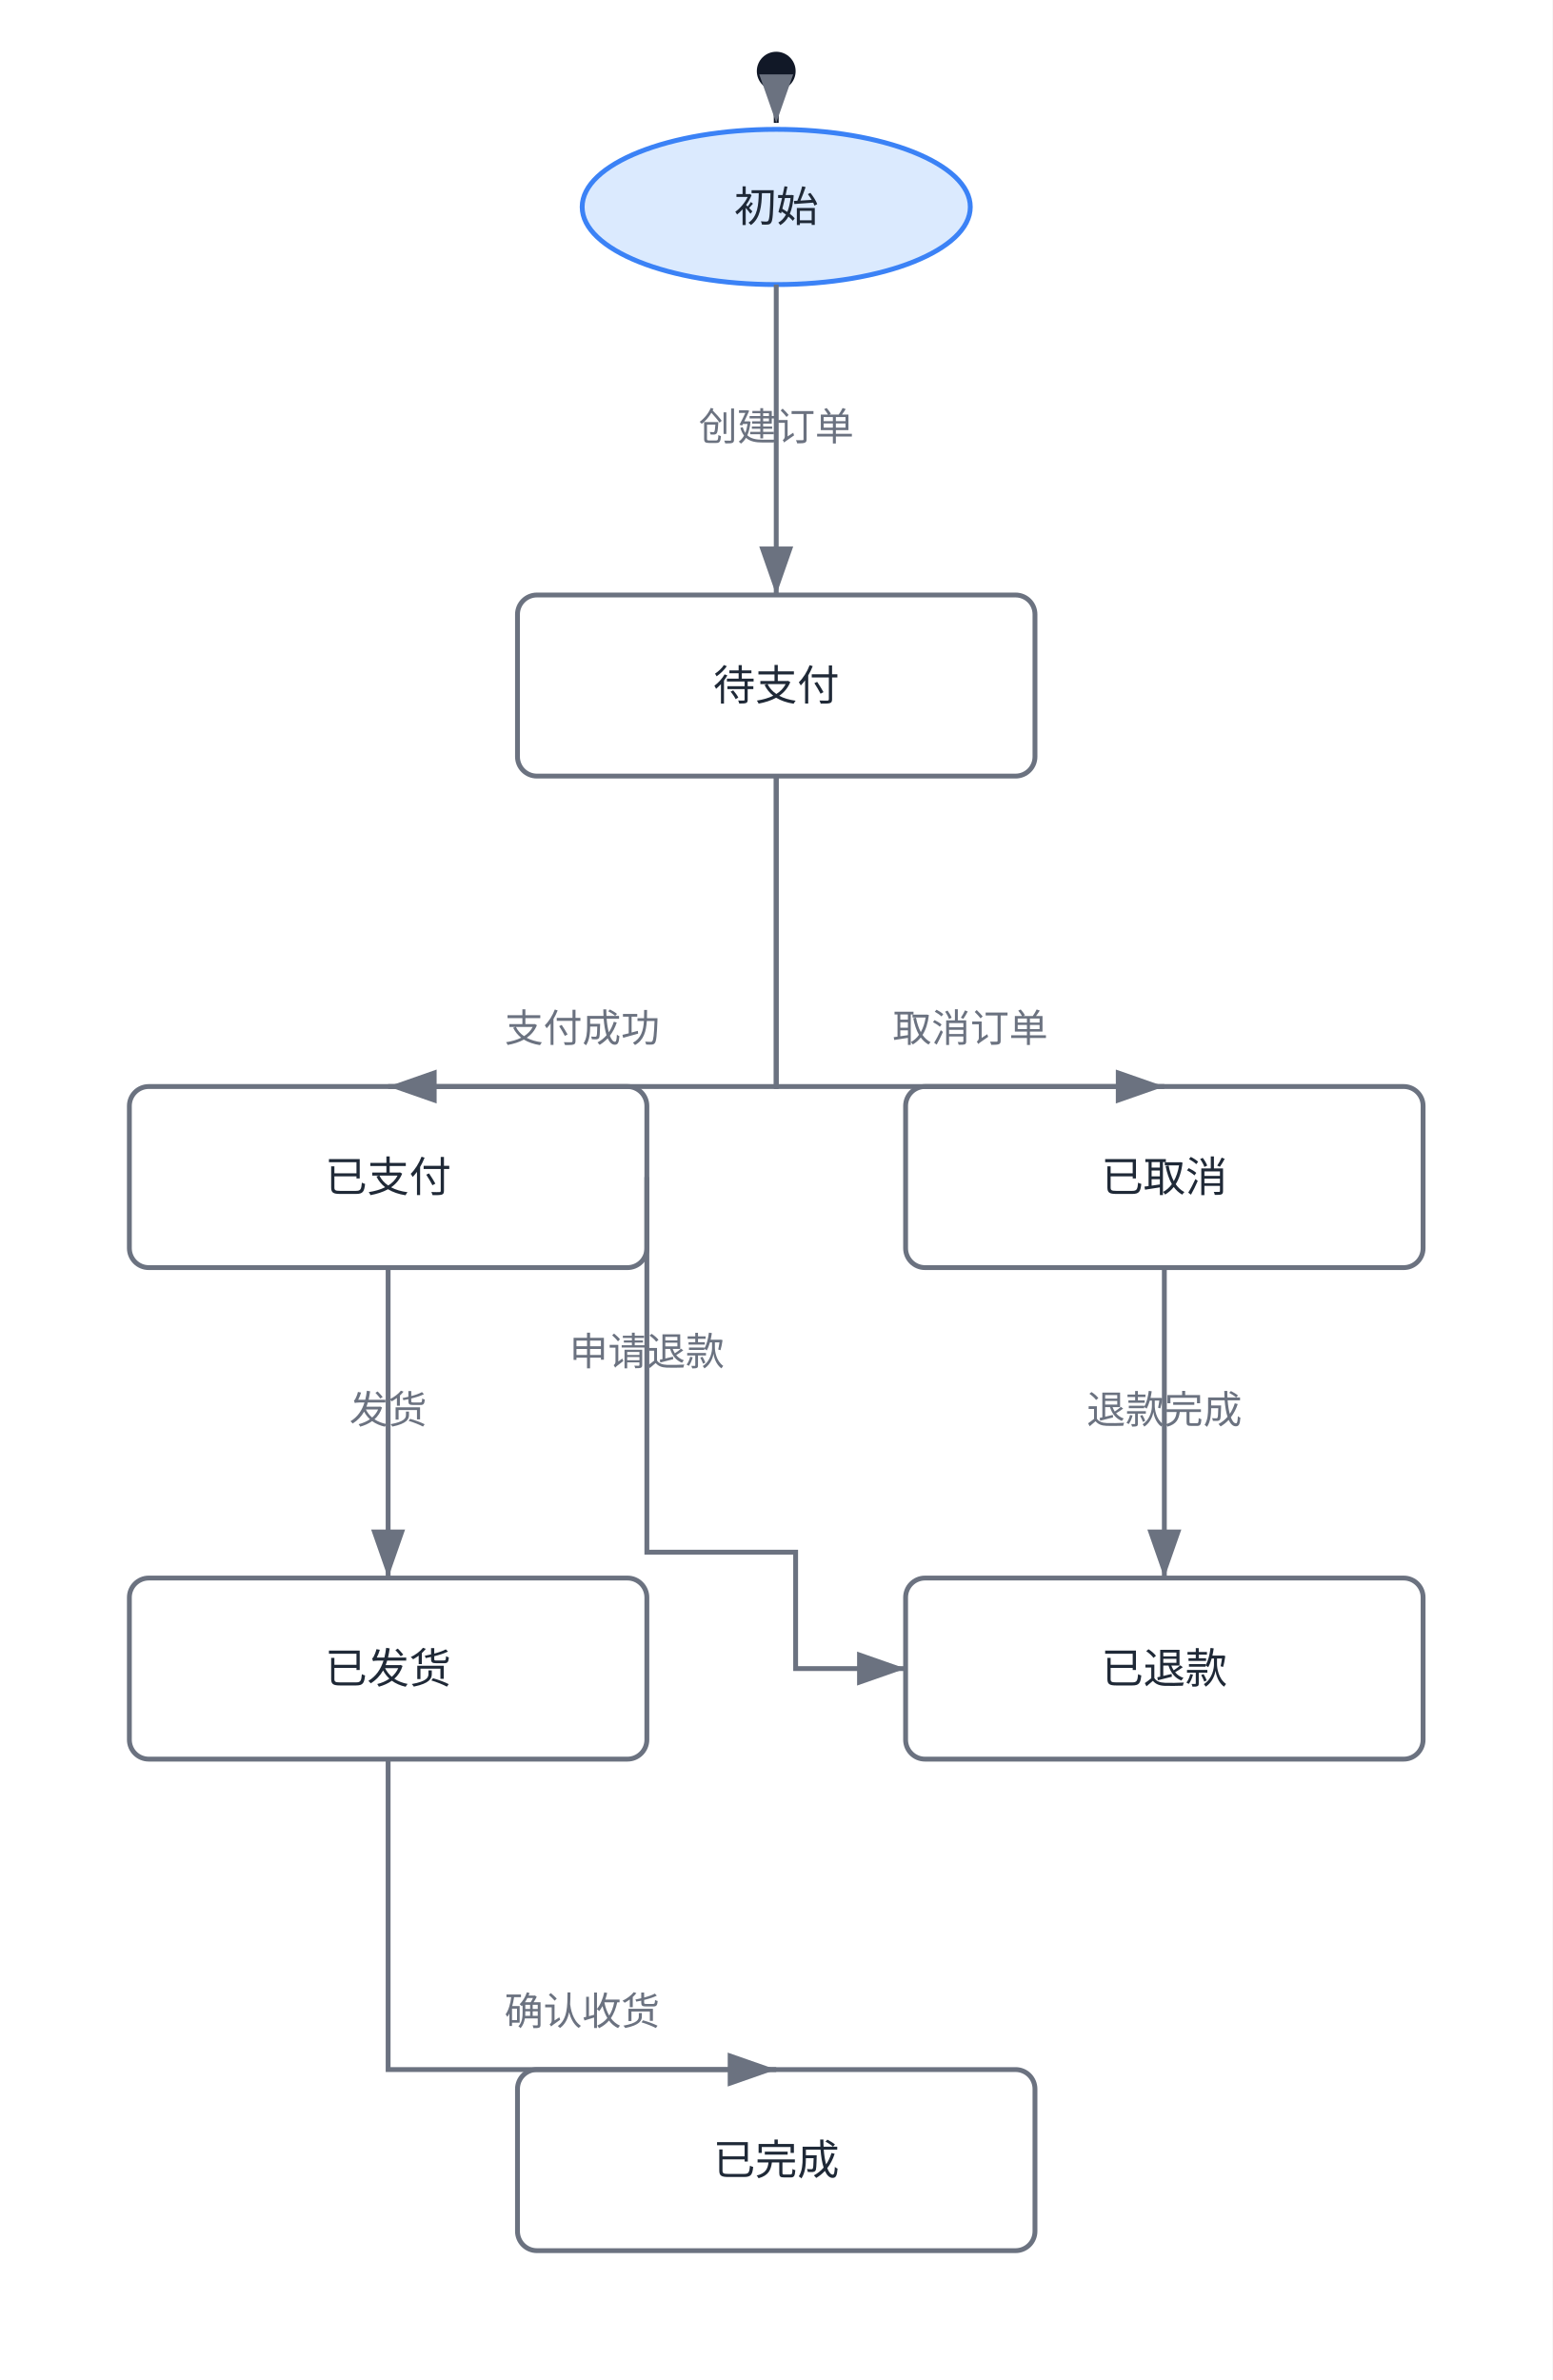
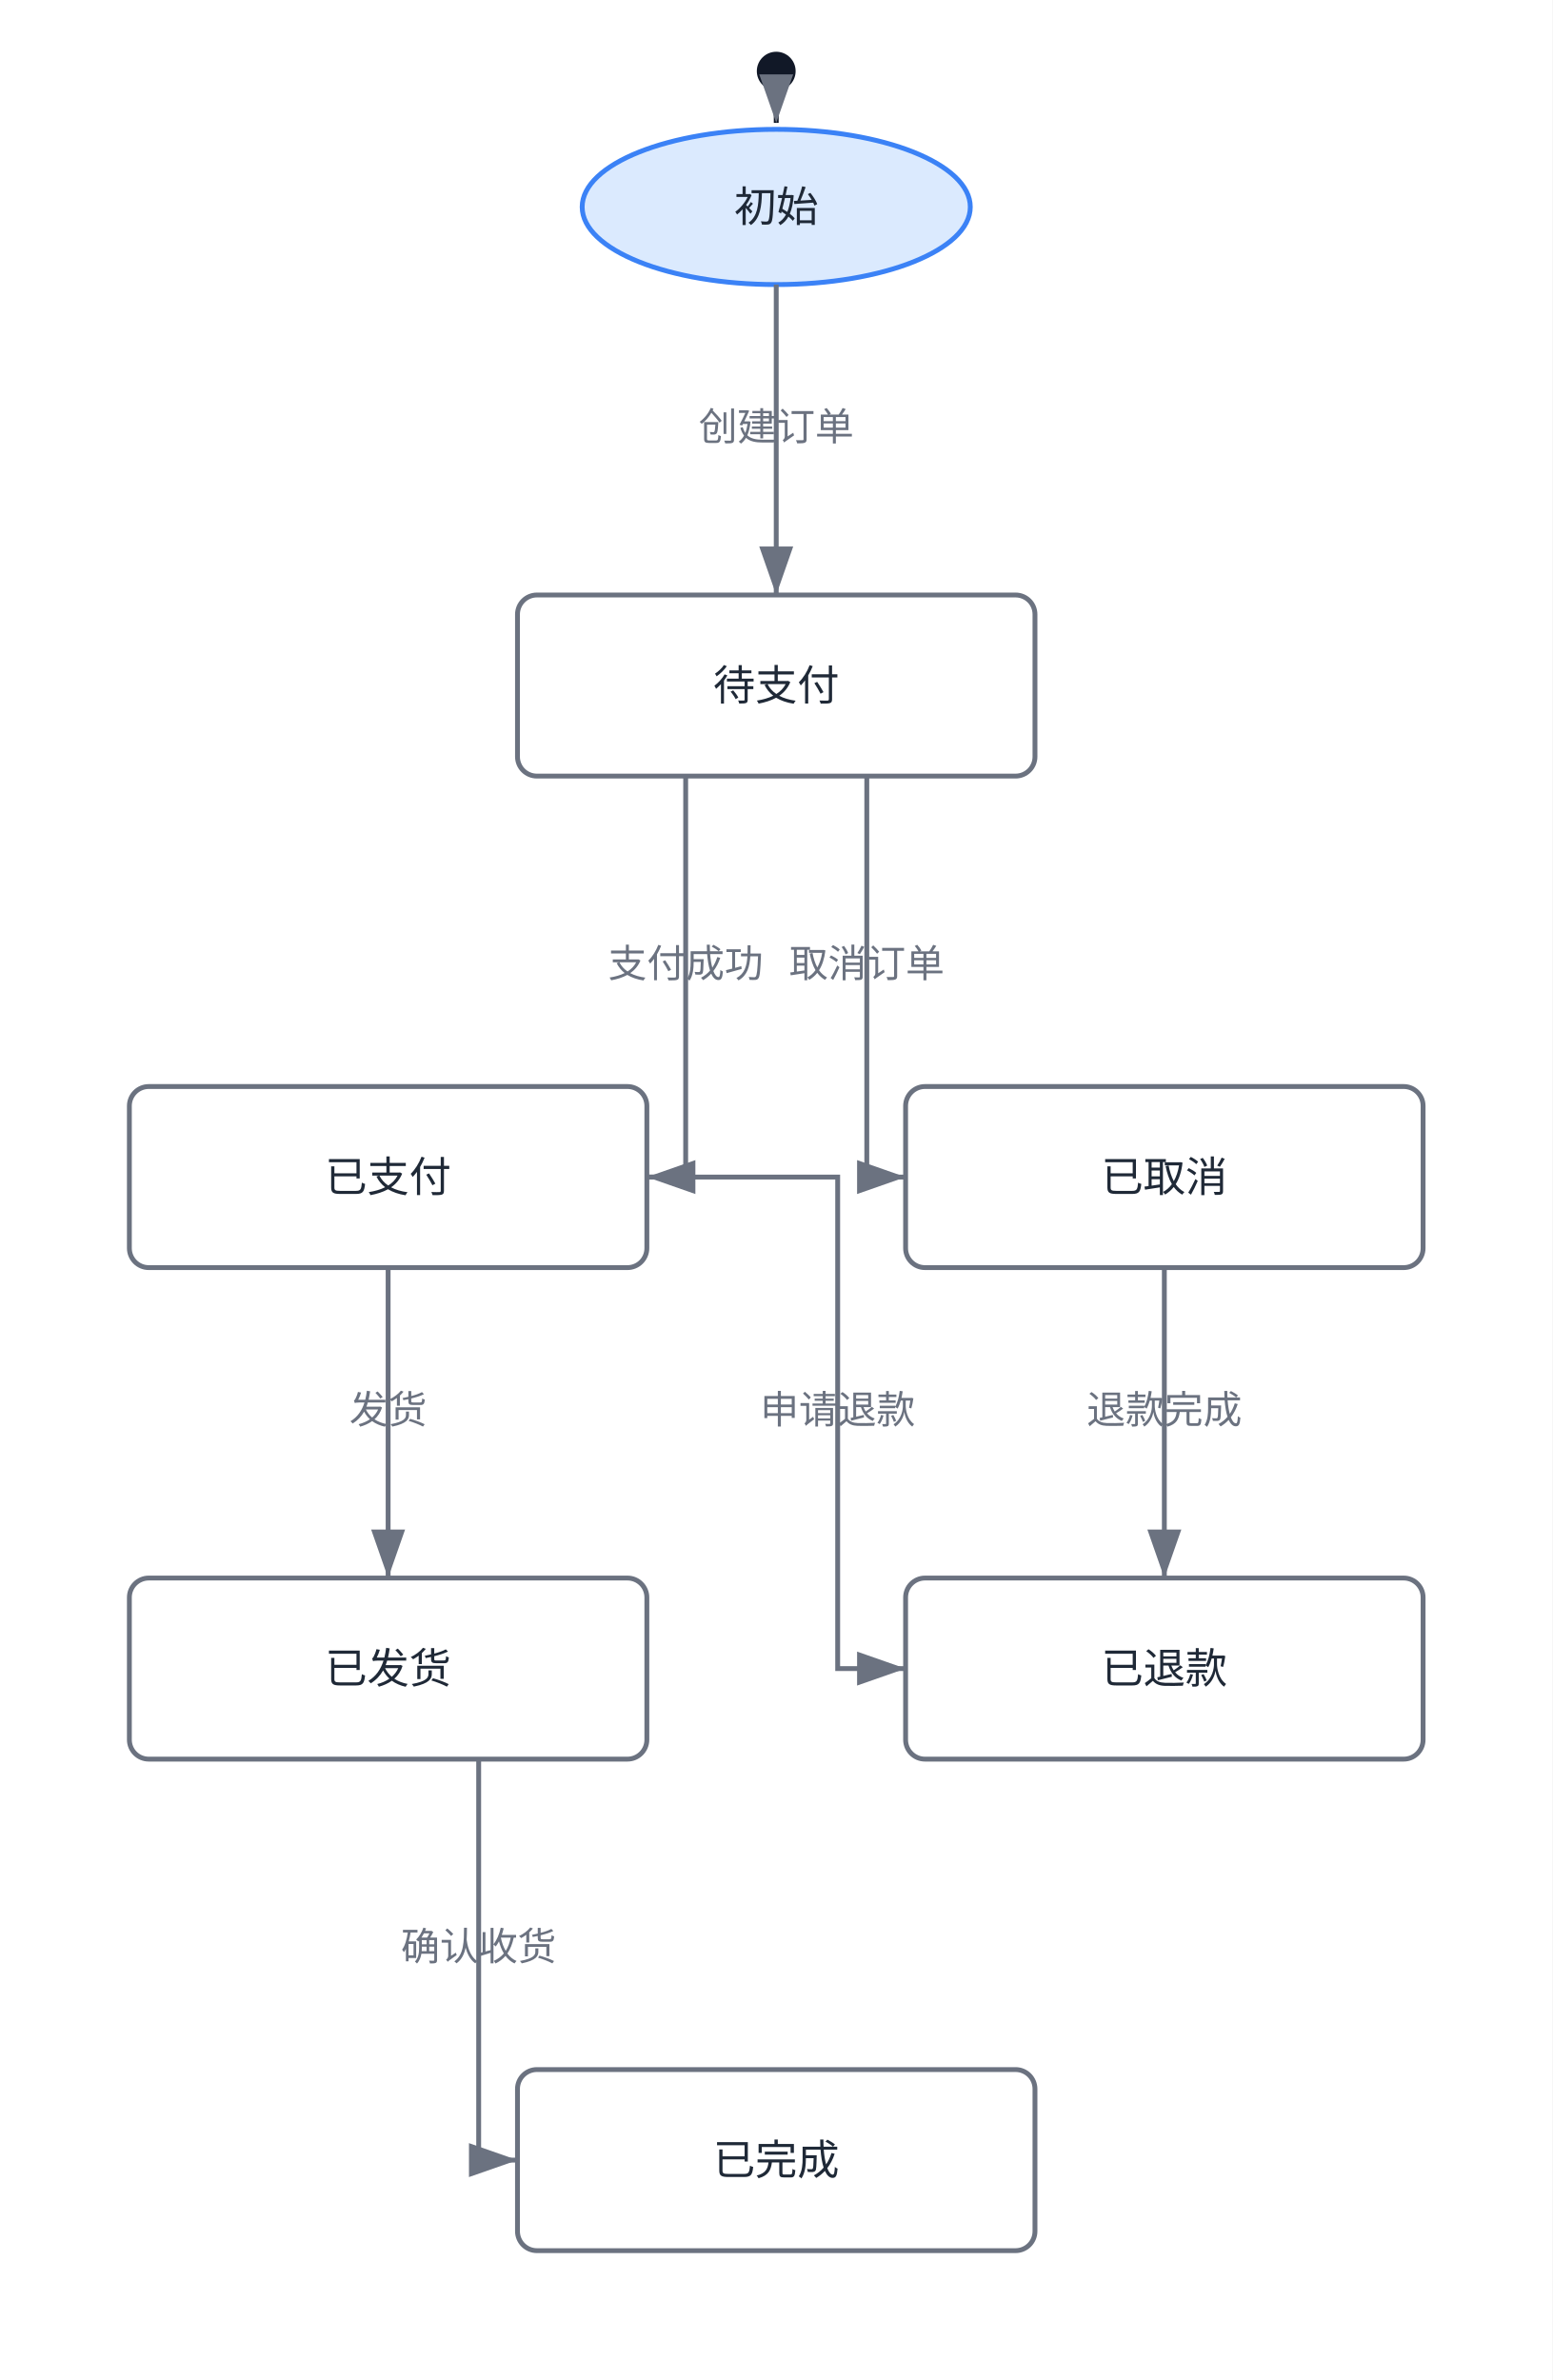
<svg xmlns="http://www.w3.org/2000/svg" width="480" height="736" viewBox="0 0 480 736">
  <defs>
    <marker id="arrowhead" markerWidth="10" markerHeight="7" refX="10" refY="3.5" orient="auto">
      <polygon points="0 0, 10 3.5, 0 7" fill="#6b7280" />
    </marker>
    <marker id="arrowhead-purple" markerWidth="10" markerHeight="7" refX="10" refY="3.5" orient="auto">
      <polygon points="0 0, 10 3.5, 0 7" fill="#7c3aed" />
    </marker>
  </defs>
  <style>.lgdl-anchors,.lgdl-edge-anchors{opacity:0;pointer-events:none;transition:opacity .12s ease}.lgdl-node:hover + .lgdl-anchors,.lgdl-class:hover + .lgdl-anchors,.lgdl-group:hover + .lgdl-anchors,.lgdl-lane:hover + .lgdl-anchors{opacity:1}.lgdl-edge:hover + .lgdl-edge-anchors,.lgdl-aggregate-edge:hover + .lgdl-edge-anchors{opacity:1}.lgdl-node.lgdl-hovered + .lgdl-anchors,.lgdl-class.lgdl-hovered + .lgdl-anchors,.lgdl-group.lgdl-hovered + .lgdl-anchors,.lgdl-lane.lgdl-hovered + .lgdl-anchors{opacity:1}.lgdl-edge.lgdl-hovered + .lgdl-edge-anchors,.lgdl-aggregate-edge.lgdl-hovered + .lgdl-edge-anchors{opacity:1}.lgdl-hovered{filter:drop-shadow(0 0 3px rgba(79,70,229,.65))}</style>
  <rect x="0" y="0" width="480" height="736" fill="#ffffff" />
  <g class="lgdl-initial" data-lgdl-loc="nodes[0]">
    <circle cx="240" cy="22" r="6" fill="#111827" />
    <line x1="240" y1="28" x2="240" y2="38" stroke="#111827" stroke-width="1.5" marker-end="url(#arrowhead)" />
  </g>
  <g class="lgdl-node" data-lgdl-loc="nodes[0]">
    <rect x="180" y="40" width="120" height="48" rx="60" ry="60" fill="#dbeafe" stroke="#3b82f6" stroke-width="1.5" />
    <text x="240" y="64" font-family="'Segoe UI', 'PingFang SC', 'Microsoft YaHei', sans-serif" font-size="13" fill="#1f2937" text-anchor="middle" dominant-baseline="middle">初始</text>
  </g>
  <g class="lgdl-anchors">
    <circle cx="300.0" cy="64.0" r="3" fill="#3b82f6" />
    <circle cx="289.8" cy="77.4" r="3" fill="#3b82f6" />
    <circle cx="274.2" cy="83.7" r="3" fill="#3b82f6" />
    <circle cx="262.3" cy="86.3" r="3" fill="#3b82f6" />
    <circle cx="253.5" cy="87.4" r="3" fill="#3b82f6" />
    <circle cx="246.4" cy="87.9" r="3" fill="#3b82f6" />
    <circle cx="240.0" cy="88.0" r="3" fill="#3b82f6" />
    <circle cx="233.6" cy="87.9" r="3" fill="#3b82f6" />
    <circle cx="226.5" cy="87.4" r="3" fill="#3b82f6" />
    <circle cx="217.7" cy="86.3" r="3" fill="#3b82f6" />
    <circle cx="205.8" cy="83.7" r="3" fill="#3b82f6" />
    <circle cx="190.2" cy="77.4" r="3" fill="#3b82f6" />
    <circle cx="180.0" cy="64.0" r="3" fill="#3b82f6" />
    <circle cx="190.2" cy="50.6" r="3" fill="#3b82f6" />
    <circle cx="205.8" cy="44.3" r="3" fill="#3b82f6" />
    <circle cx="217.7" cy="41.7" r="3" fill="#3b82f6" />
    <circle cx="226.5" cy="40.6" r="3" fill="#3b82f6" />
    <circle cx="233.6" cy="40.1" r="3" fill="#3b82f6" />
    <circle cx="240.0" cy="40.0" r="3" fill="#3b82f6" />
    <circle cx="246.4" cy="40.1" r="3" fill="#3b82f6" />
    <circle cx="253.5" cy="40.6" r="3" fill="#3b82f6" />
    <circle cx="262.3" cy="41.7" r="3" fill="#3b82f6" />
    <circle cx="274.2" cy="44.3" r="3" fill="#3b82f6" />
    <circle cx="289.8" cy="50.6" r="3" fill="#3b82f6" />
  </g>
  <g class="lgdl-node" data-lgdl-loc="nodes[1]">
    <rect x="160" y="184" width="160" height="56" rx="6" ry="6" fill="#ffffff" stroke="#6b7280" stroke-width="1.5" />
    <text x="240" y="212" font-family="'Segoe UI', 'PingFang SC', 'Microsoft YaHei', sans-serif" font-size="13" fill="#1f2937" text-anchor="middle" dominant-baseline="middle">待支付</text>
  </g>
  <g class="lgdl-anchors">
    <circle cx="320.0" cy="212.0" r="3" fill="#6b7280" />
    <circle cx="320.0" cy="233.4" r="3" fill="#6b7280" />
    <circle cx="288.5" cy="240.0" r="3" fill="#6b7280" />
    <circle cx="268.0" cy="240.0" r="3" fill="#6b7280" />
    <circle cx="256.2" cy="240.0" r="3" fill="#6b7280" />
    <circle cx="247.5" cy="240.0" r="3" fill="#6b7280" />
    <circle cx="240.0" cy="240.0" r="3" fill="#6b7280" />
    <circle cx="232.5" cy="240.0" r="3" fill="#6b7280" />
    <circle cx="223.8" cy="240.0" r="3" fill="#6b7280" />
    <circle cx="212.0" cy="240.0" r="3" fill="#6b7280" />
    <circle cx="191.5" cy="240.0" r="3" fill="#6b7280" />
    <circle cx="160.0" cy="233.4" r="3" fill="#6b7280" />
    <circle cx="160.0" cy="212.0" r="3" fill="#6b7280" />
    <circle cx="160.0" cy="190.6" r="3" fill="#6b7280" />
    <circle cx="191.5" cy="184.0" r="3" fill="#6b7280" />
    <circle cx="212.0" cy="184.0" r="3" fill="#6b7280" />
    <circle cx="223.8" cy="184.0" r="3" fill="#6b7280" />
    <circle cx="232.5" cy="184.0" r="3" fill="#6b7280" />
    <circle cx="240.0" cy="184.0" r="3" fill="#6b7280" />
    <circle cx="247.5" cy="184.0" r="3" fill="#6b7280" />
    <circle cx="256.2" cy="184.0" r="3" fill="#6b7280" />
    <circle cx="268.0" cy="184.0" r="3" fill="#6b7280" />
    <circle cx="288.5" cy="184.0" r="3" fill="#6b7280" />
    <circle cx="320.0" cy="190.6" r="3" fill="#6b7280" />
  </g>
  <g class="lgdl-node" data-lgdl-loc="nodes[2]">
    <rect x="40" y="336" width="160" height="56" rx="6" ry="6" fill="#ffffff" stroke="#6b7280" stroke-width="1.5" />
    <text x="120" y="364" font-family="'Segoe UI', 'PingFang SC', 'Microsoft YaHei', sans-serif" font-size="13" fill="#1f2937" text-anchor="middle" dominant-baseline="middle">已支付</text>
  </g>
  <g class="lgdl-anchors">
    <circle cx="200.0" cy="364.0" r="3" fill="#6b7280" />
    <circle cx="200.0" cy="385.4" r="3" fill="#6b7280" />
    <circle cx="168.5" cy="392.0" r="3" fill="#6b7280" />
    <circle cx="148.0" cy="392.0" r="3" fill="#6b7280" />
    <circle cx="136.2" cy="392.0" r="3" fill="#6b7280" />
    <circle cx="127.5" cy="392.0" r="3" fill="#6b7280" />
    <circle cx="120.0" cy="392.0" r="3" fill="#6b7280" />
    <circle cx="112.5" cy="392.0" r="3" fill="#6b7280" />
    <circle cx="103.8" cy="392.0" r="3" fill="#6b7280" />
    <circle cx="92.0" cy="392.0" r="3" fill="#6b7280" />
    <circle cx="71.5" cy="392.0" r="3" fill="#6b7280" />
    <circle cx="40.0" cy="385.4" r="3" fill="#6b7280" />
    <circle cx="40.0" cy="364.0" r="3" fill="#6b7280" />
    <circle cx="40.0" cy="342.6" r="3" fill="#6b7280" />
    <circle cx="71.5" cy="336.0" r="3" fill="#6b7280" />
    <circle cx="92.0" cy="336.0" r="3" fill="#6b7280" />
    <circle cx="103.8" cy="336.0" r="3" fill="#6b7280" />
    <circle cx="112.5" cy="336.0" r="3" fill="#6b7280" />
    <circle cx="120.0" cy="336.0" r="3" fill="#6b7280" />
    <circle cx="127.5" cy="336.0" r="3" fill="#6b7280" />
    <circle cx="136.2" cy="336.0" r="3" fill="#6b7280" />
    <circle cx="148.0" cy="336.0" r="3" fill="#6b7280" />
    <circle cx="168.5" cy="336.0" r="3" fill="#6b7280" />
    <circle cx="200.0" cy="342.6" r="3" fill="#6b7280" />
  </g>
  <g class="lgdl-node" data-lgdl-loc="nodes[3]">
    <rect x="40" y="488" width="160" height="56" rx="6" ry="6" fill="#ffffff" stroke="#6b7280" stroke-width="1.5" />
    <text x="120" y="516" font-family="'Segoe UI', 'PingFang SC', 'Microsoft YaHei', sans-serif" font-size="13" fill="#1f2937" text-anchor="middle" dominant-baseline="middle">已发货</text>
  </g>
  <g class="lgdl-anchors">
    <circle cx="200.0" cy="516.0" r="3" fill="#6b7280" />
    <circle cx="200.0" cy="537.4" r="3" fill="#6b7280" />
    <circle cx="168.5" cy="544.0" r="3" fill="#6b7280" />
    <circle cx="148.0" cy="544.0" r="3" fill="#6b7280" />
    <circle cx="136.2" cy="544.0" r="3" fill="#6b7280" />
    <circle cx="127.5" cy="544.0" r="3" fill="#6b7280" />
    <circle cx="120.0" cy="544.0" r="3" fill="#6b7280" />
    <circle cx="112.5" cy="544.0" r="3" fill="#6b7280" />
    <circle cx="103.8" cy="544.0" r="3" fill="#6b7280" />
    <circle cx="92.0" cy="544.0" r="3" fill="#6b7280" />
    <circle cx="71.5" cy="544.0" r="3" fill="#6b7280" />
    <circle cx="40.0" cy="537.4" r="3" fill="#6b7280" />
    <circle cx="40.0" cy="516.0" r="3" fill="#6b7280" />
    <circle cx="40.0" cy="494.6" r="3" fill="#6b7280" />
    <circle cx="71.5" cy="488.0" r="3" fill="#6b7280" />
    <circle cx="92.0" cy="488.0" r="3" fill="#6b7280" />
    <circle cx="103.8" cy="488.0" r="3" fill="#6b7280" />
    <circle cx="112.5" cy="488.0" r="3" fill="#6b7280" />
    <circle cx="120.0" cy="488.0" r="3" fill="#6b7280" />
    <circle cx="127.5" cy="488.0" r="3" fill="#6b7280" />
    <circle cx="136.2" cy="488.0" r="3" fill="#6b7280" />
    <circle cx="148.0" cy="488.0" r="3" fill="#6b7280" />
    <circle cx="168.5" cy="488.0" r="3" fill="#6b7280" />
    <circle cx="200.0" cy="494.6" r="3" fill="#6b7280" />
  </g>
  <g class="lgdl-node" data-lgdl-loc="nodes[4]">
    <rect x="160" y="640" width="160" height="56" rx="6" ry="6" fill="#ffffff" stroke="#6b7280" stroke-width="1.5" />
    <text x="240" y="668" font-family="'Segoe UI', 'PingFang SC', 'Microsoft YaHei', sans-serif" font-size="13" fill="#1f2937" text-anchor="middle" dominant-baseline="middle">已完成</text>
  </g>
  <g class="lgdl-anchors">
    <circle cx="320.0" cy="668.0" r="3" fill="#6b7280" />
    <circle cx="320.0" cy="689.4" r="3" fill="#6b7280" />
    <circle cx="288.5" cy="696.0" r="3" fill="#6b7280" />
    <circle cx="268.0" cy="696.0" r="3" fill="#6b7280" />
    <circle cx="256.2" cy="696.0" r="3" fill="#6b7280" />
    <circle cx="247.5" cy="696.0" r="3" fill="#6b7280" />
    <circle cx="240.0" cy="696.0" r="3" fill="#6b7280" />
    <circle cx="232.5" cy="696.0" r="3" fill="#6b7280" />
    <circle cx="223.8" cy="696.0" r="3" fill="#6b7280" />
    <circle cx="212.0" cy="696.0" r="3" fill="#6b7280" />
    <circle cx="191.5" cy="696.0" r="3" fill="#6b7280" />
    <circle cx="160.0" cy="689.4" r="3" fill="#6b7280" />
    <circle cx="160.0" cy="668.0" r="3" fill="#6b7280" />
    <circle cx="160.0" cy="646.6" r="3" fill="#6b7280" />
    <circle cx="191.5" cy="640.0" r="3" fill="#6b7280" />
    <circle cx="212.0" cy="640.0" r="3" fill="#6b7280" />
    <circle cx="223.8" cy="640.0" r="3" fill="#6b7280" />
    <circle cx="232.5" cy="640.0" r="3" fill="#6b7280" />
    <circle cx="240.0" cy="640.0" r="3" fill="#6b7280" />
    <circle cx="247.5" cy="640.0" r="3" fill="#6b7280" />
    <circle cx="256.2" cy="640.0" r="3" fill="#6b7280" />
    <circle cx="268.0" cy="640.0" r="3" fill="#6b7280" />
    <circle cx="288.5" cy="640.0" r="3" fill="#6b7280" />
    <circle cx="320.0" cy="646.6" r="3" fill="#6b7280" />
  </g>
  <g class="lgdl-node" data-lgdl-loc="nodes[5]">
    <rect x="280" y="336" width="160" height="56" rx="6" ry="6" fill="#ffffff" stroke="#6b7280" stroke-width="1.5" />
    <text x="360" y="364" font-family="'Segoe UI', 'PingFang SC', 'Microsoft YaHei', sans-serif" font-size="13" fill="#1f2937" text-anchor="middle" dominant-baseline="middle">已取消</text>
  </g>
  <g class="lgdl-anchors">
    <circle cx="440.0" cy="364.0" r="3" fill="#6b7280" />
    <circle cx="440.0" cy="385.4" r="3" fill="#6b7280" />
    <circle cx="408.5" cy="392.0" r="3" fill="#6b7280" />
    <circle cx="388.0" cy="392.0" r="3" fill="#6b7280" />
    <circle cx="376.2" cy="392.0" r="3" fill="#6b7280" />
    <circle cx="367.5" cy="392.0" r="3" fill="#6b7280" />
    <circle cx="360.0" cy="392.0" r="3" fill="#6b7280" />
    <circle cx="352.5" cy="392.0" r="3" fill="#6b7280" />
    <circle cx="343.8" cy="392.0" r="3" fill="#6b7280" />
    <circle cx="332.0" cy="392.0" r="3" fill="#6b7280" />
    <circle cx="311.5" cy="392.0" r="3" fill="#6b7280" />
    <circle cx="280.0" cy="385.4" r="3" fill="#6b7280" />
    <circle cx="280.0" cy="364.0" r="3" fill="#6b7280" />
    <circle cx="280.0" cy="342.6" r="3" fill="#6b7280" />
    <circle cx="311.5" cy="336.0" r="3" fill="#6b7280" />
    <circle cx="332.0" cy="336.0" r="3" fill="#6b7280" />
    <circle cx="343.8" cy="336.0" r="3" fill="#6b7280" />
    <circle cx="352.5" cy="336.0" r="3" fill="#6b7280" />
    <circle cx="360.0" cy="336.0" r="3" fill="#6b7280" />
    <circle cx="367.5" cy="336.0" r="3" fill="#6b7280" />
    <circle cx="376.2" cy="336.0" r="3" fill="#6b7280" />
    <circle cx="388.0" cy="336.0" r="3" fill="#6b7280" />
    <circle cx="408.5" cy="336.0" r="3" fill="#6b7280" />
    <circle cx="440.0" cy="342.6" r="3" fill="#6b7280" />
  </g>
  <g class="lgdl-node" data-lgdl-loc="nodes[6]">
    <rect x="280" y="488" width="160" height="56" rx="6" ry="6" fill="#ffffff" stroke="#6b7280" stroke-width="1.5" />
    <text x="360" y="516" font-family="'Segoe UI', 'PingFang SC', 'Microsoft YaHei', sans-serif" font-size="13" fill="#1f2937" text-anchor="middle" dominant-baseline="middle">已退款</text>
  </g>
  <g class="lgdl-anchors">
    <circle cx="440.0" cy="516.0" r="3" fill="#6b7280" />
    <circle cx="440.0" cy="537.4" r="3" fill="#6b7280" />
    <circle cx="408.5" cy="544.0" r="3" fill="#6b7280" />
    <circle cx="388.0" cy="544.0" r="3" fill="#6b7280" />
    <circle cx="376.2" cy="544.0" r="3" fill="#6b7280" />
    <circle cx="367.5" cy="544.0" r="3" fill="#6b7280" />
    <circle cx="360.0" cy="544.0" r="3" fill="#6b7280" />
    <circle cx="352.5" cy="544.0" r="3" fill="#6b7280" />
    <circle cx="343.8" cy="544.0" r="3" fill="#6b7280" />
    <circle cx="332.0" cy="544.0" r="3" fill="#6b7280" />
    <circle cx="311.5" cy="544.0" r="3" fill="#6b7280" />
    <circle cx="280.0" cy="537.4" r="3" fill="#6b7280" />
    <circle cx="280.0" cy="516.0" r="3" fill="#6b7280" />
    <circle cx="280.0" cy="494.6" r="3" fill="#6b7280" />
    <circle cx="311.5" cy="488.0" r="3" fill="#6b7280" />
    <circle cx="332.0" cy="488.0" r="3" fill="#6b7280" />
    <circle cx="343.8" cy="488.0" r="3" fill="#6b7280" />
    <circle cx="352.5" cy="488.0" r="3" fill="#6b7280" />
    <circle cx="360.0" cy="488.0" r="3" fill="#6b7280" />
    <circle cx="367.5" cy="488.0" r="3" fill="#6b7280" />
    <circle cx="376.2" cy="488.0" r="3" fill="#6b7280" />
    <circle cx="388.0" cy="488.0" r="3" fill="#6b7280" />
    <circle cx="408.5" cy="488.0" r="3" fill="#6b7280" />
    <circle cx="440.0" cy="494.6" r="3" fill="#6b7280" />
  </g>
  <g class="lgdl-edge" data-lgdl-loc="edges[0]">
-     <path d="M 240,240 L 240,336 L 120,336" fill="none" stroke="#6b7280" stroke-width="1.5" marker-end="url(#arrowhead)" />
-     <text x="180" y="318" font-family="'Segoe UI', 'PingFang SC', 'Microsoft YaHei', sans-serif" font-size="12" fill="#6b7280" text-anchor="middle" dominant-baseline="middle">支付成功</text>
-   </g>
-   <g class="lgdl-edge-anchors">
-     <circle cx="240.0" cy="240.0" r="3.5" fill="#6b7280" />
-     <circle cx="120.0" cy="336.0" r="3.5" fill="#6b7280" />
+     <path d="M 212,240 L 212,364 L 200,364" fill="none" stroke="#6b7280" stroke-width="1.5" marker-end="url(#arrowhead)" />
+     <text x="212" y="298" font-family="'Segoe UI', 'PingFang SC', 'Microsoft YaHei', sans-serif" font-size="12" fill="#6b7280" text-anchor="middle" dominant-baseline="middle">支付成功</text>
+   </g>
+   <g class="lgdl-edge-anchors">
+     <circle cx="212.0" cy="240.0" r="3.5" fill="#6b7280" />
+     <circle cx="200.0" cy="364.0" r="3.5" fill="#6b7280" />
  </g>
  <g class="lgdl-edge" data-lgdl-loc="edges[1]">
    <path d="M 120,392 L 120,488" fill="none" stroke="#6b7280" stroke-width="1.5" marker-end="url(#arrowhead)" />
    <text x="120" y="436" font-family="'Segoe UI', 'PingFang SC', 'Microsoft YaHei', sans-serif" font-size="12" fill="#6b7280" text-anchor="middle" dominant-baseline="middle">发货</text>
  </g>
  <g class="lgdl-edge-anchors">
    <circle cx="120.0" cy="392.0" r="3.5" fill="#6b7280" />
    <circle cx="120.0" cy="488.0" r="3.5" fill="#6b7280" />
  </g>
  <g class="lgdl-edge" data-lgdl-loc="edges[2]">
-     <path d="M 120,544 L 120,640 L 240,640" fill="none" stroke="#6b7280" stroke-width="1.5" marker-end="url(#arrowhead)" />
-     <text x="180" y="622" font-family="'Segoe UI', 'PingFang SC', 'Microsoft YaHei', sans-serif" font-size="12" fill="#6b7280" text-anchor="middle" dominant-baseline="middle">确认收货</text>
-   </g>
-   <g class="lgdl-edge-anchors">
-     <circle cx="120.0" cy="544.0" r="3.5" fill="#6b7280" />
-     <circle cx="240.0" cy="640.0" r="3.5" fill="#6b7280" />
+     <path d="M 148,544 L 148,668 L 160,668" fill="none" stroke="#6b7280" stroke-width="1.5" marker-end="url(#arrowhead)" />
+     <text x="148" y="602" font-family="'Segoe UI', 'PingFang SC', 'Microsoft YaHei', sans-serif" font-size="12" fill="#6b7280" text-anchor="middle" dominant-baseline="middle">确认收货</text>
+   </g>
+   <g class="lgdl-edge-anchors">
+     <circle cx="148.0" cy="544.0" r="3.5" fill="#6b7280" />
+     <circle cx="160.0" cy="668.0" r="3.5" fill="#6b7280" />
  </g>
  <g class="lgdl-edge" data-lgdl-loc="edges[3]">
-     <path d="M 240,240 L 240,336 L 360,336" fill="none" stroke="#6b7280" stroke-width="1.5" marker-end="url(#arrowhead)" />
-     <text x="300" y="318" font-family="'Segoe UI', 'PingFang SC', 'Microsoft YaHei', sans-serif" font-size="12" fill="#6b7280" text-anchor="middle" dominant-baseline="middle">取消订单</text>
-   </g>
-   <g class="lgdl-edge-anchors">
-     <circle cx="240.0" cy="240.0" r="3.5" fill="#6b7280" />
-     <circle cx="360.0" cy="336.0" r="3.5" fill="#6b7280" />
+     <path d="M 268,240 L 268,364 L 280,364" fill="none" stroke="#6b7280" stroke-width="1.5" marker-end="url(#arrowhead)" />
+     <text x="268" y="298" font-family="'Segoe UI', 'PingFang SC', 'Microsoft YaHei', sans-serif" font-size="12" fill="#6b7280" text-anchor="middle" dominant-baseline="middle">取消订单</text>
+   </g>
+   <g class="lgdl-edge-anchors">
+     <circle cx="268.0" cy="240.0" r="3.5" fill="#6b7280" />
+     <circle cx="280.0" cy="364.0" r="3.5" fill="#6b7280" />
  </g>
  <g class="lgdl-edge" data-lgdl-loc="edges[4]">
-     <path d="M 200,364 L 200,480 L 246,480 L 246,516 L 280,516" fill="none" stroke="#6b7280" stroke-width="1.5" marker-end="url(#arrowhead)" />
-     <text x="200" y="418" font-family="'Segoe UI', 'PingFang SC', 'Microsoft YaHei', sans-serif" font-size="12" fill="#6b7280" text-anchor="middle" dominant-baseline="middle">申请退款</text>
+     <path d="M 200,364 L 259,364 L 259,516 L 280,516" fill="none" stroke="#6b7280" stroke-width="1.5" marker-end="url(#arrowhead)" />
+     <text x="259" y="436" font-family="'Segoe UI', 'PingFang SC', 'Microsoft YaHei', sans-serif" font-size="12" fill="#6b7280" text-anchor="middle" dominant-baseline="middle">申请退款</text>
  </g>
  <g class="lgdl-edge-anchors">
    <circle cx="200.0" cy="364.0" r="3.5" fill="#6b7280" />
    <circle cx="280.0" cy="516.0" r="3.5" fill="#6b7280" />
  </g>
  <g class="lgdl-edge" data-lgdl-loc="edges[5]">
    <path d="M 360,392 L 360,488" fill="none" stroke="#6b7280" stroke-width="1.5" marker-end="url(#arrowhead)" />
    <text x="360" y="436" font-family="'Segoe UI', 'PingFang SC', 'Microsoft YaHei', sans-serif" font-size="12" fill="#6b7280" text-anchor="middle" dominant-baseline="middle">退款完成</text>
  </g>
  <g class="lgdl-edge-anchors">
    <circle cx="360.0" cy="392.0" r="3.5" fill="#6b7280" />
    <circle cx="360.0" cy="488.0" r="3.5" fill="#6b7280" />
  </g>
  <g class="lgdl-edge" data-lgdl-loc="edges[6]">
    <path d="M 240,88 L 240,184" fill="none" stroke="#6b7280" stroke-width="1.5" marker-end="url(#arrowhead)" />
    <text x="240" y="132" font-family="'Segoe UI', 'PingFang SC', 'Microsoft YaHei', sans-serif" font-size="12" fill="#6b7280" text-anchor="middle" dominant-baseline="middle">创建订单</text>
  </g>
  <g class="lgdl-edge-anchors">
    <circle cx="240.0" cy="88.0" r="3.5" fill="#6b7280" />
    <circle cx="240.0" cy="184.0" r="3.5" fill="#6b7280" />
  </g>
</svg>
